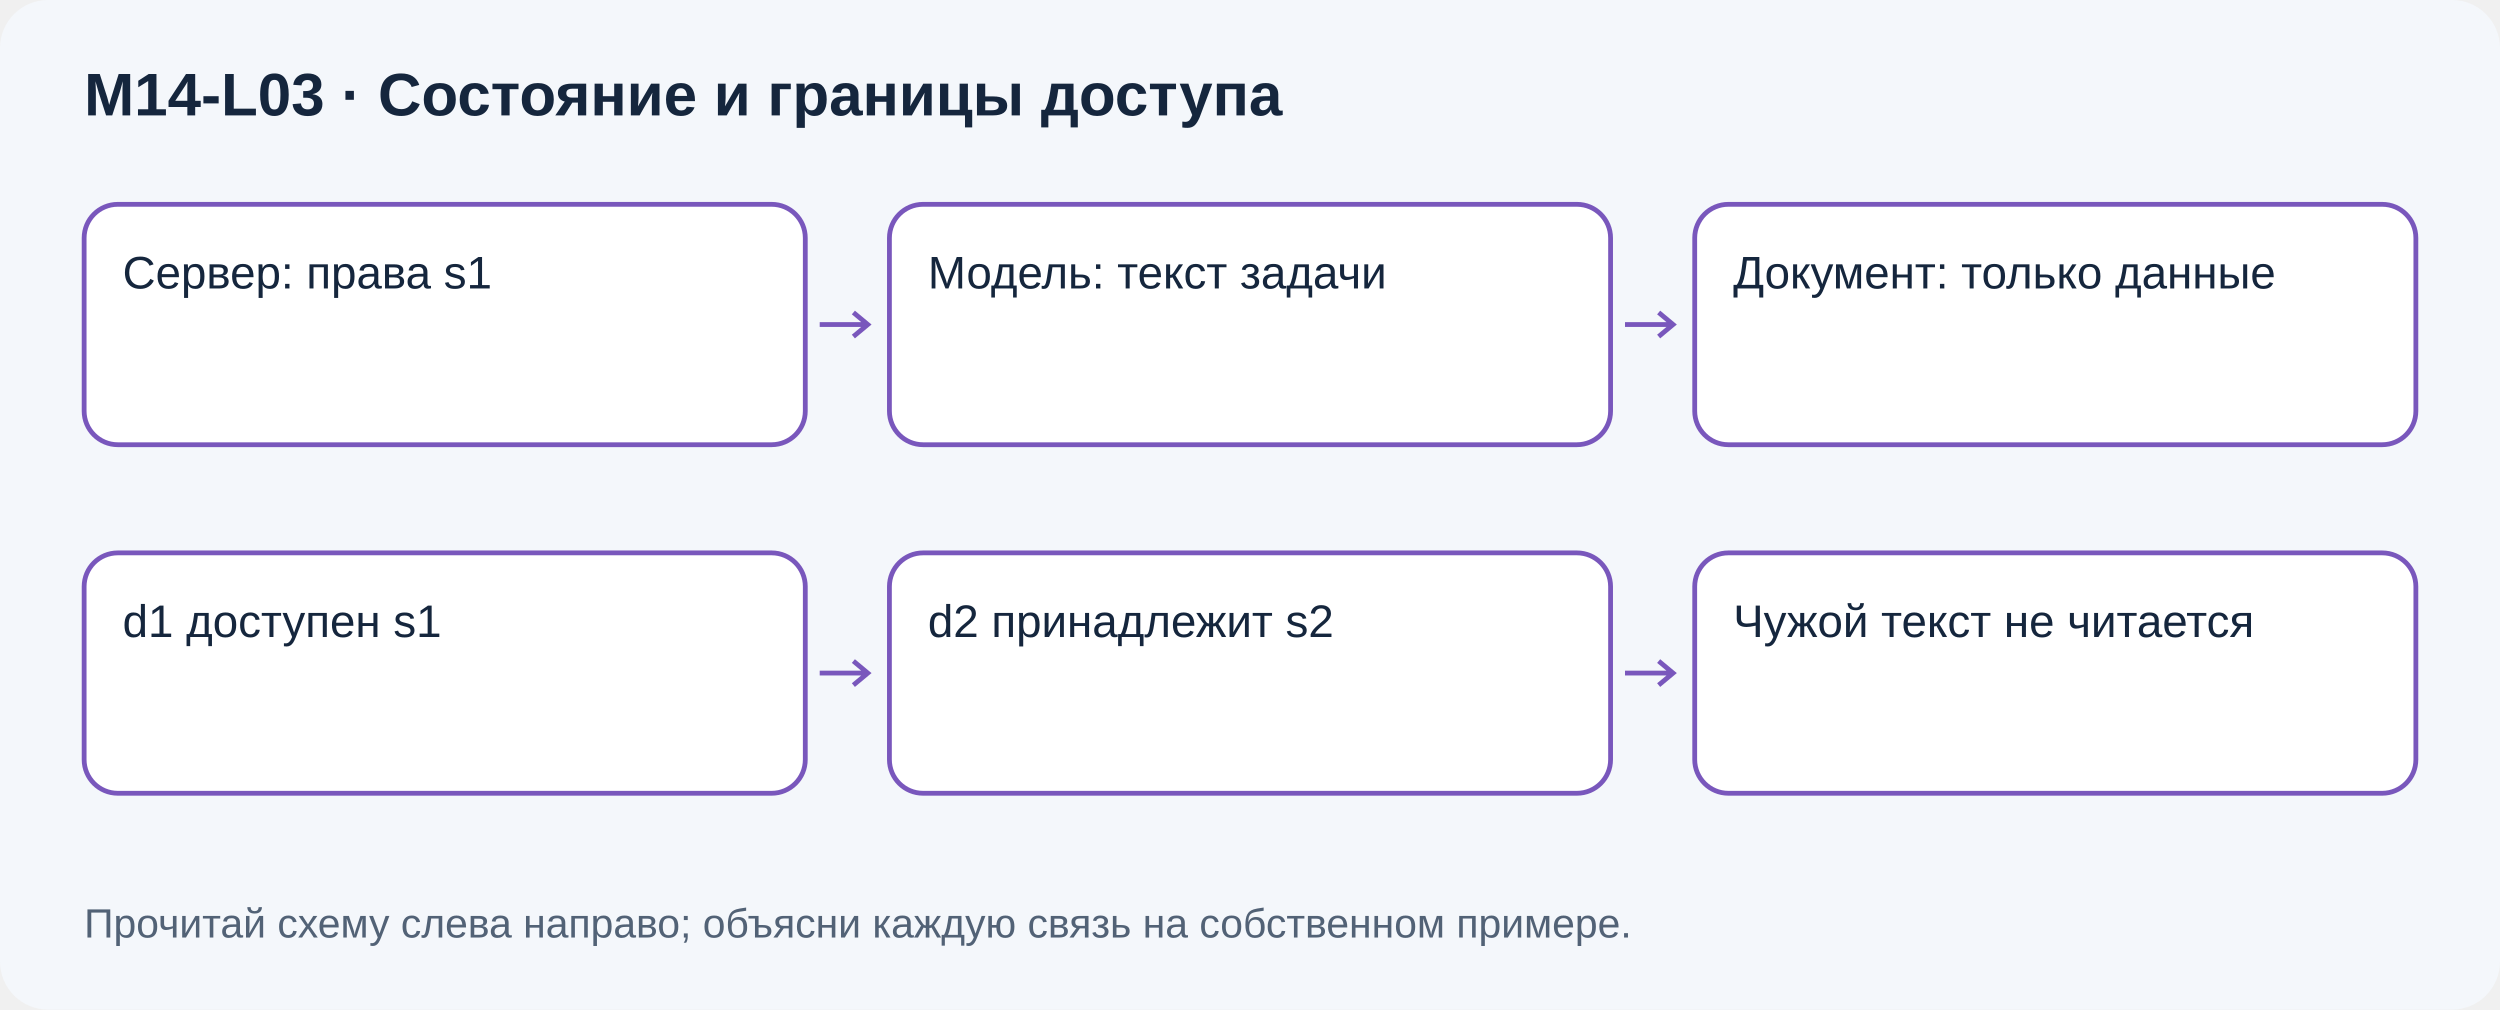
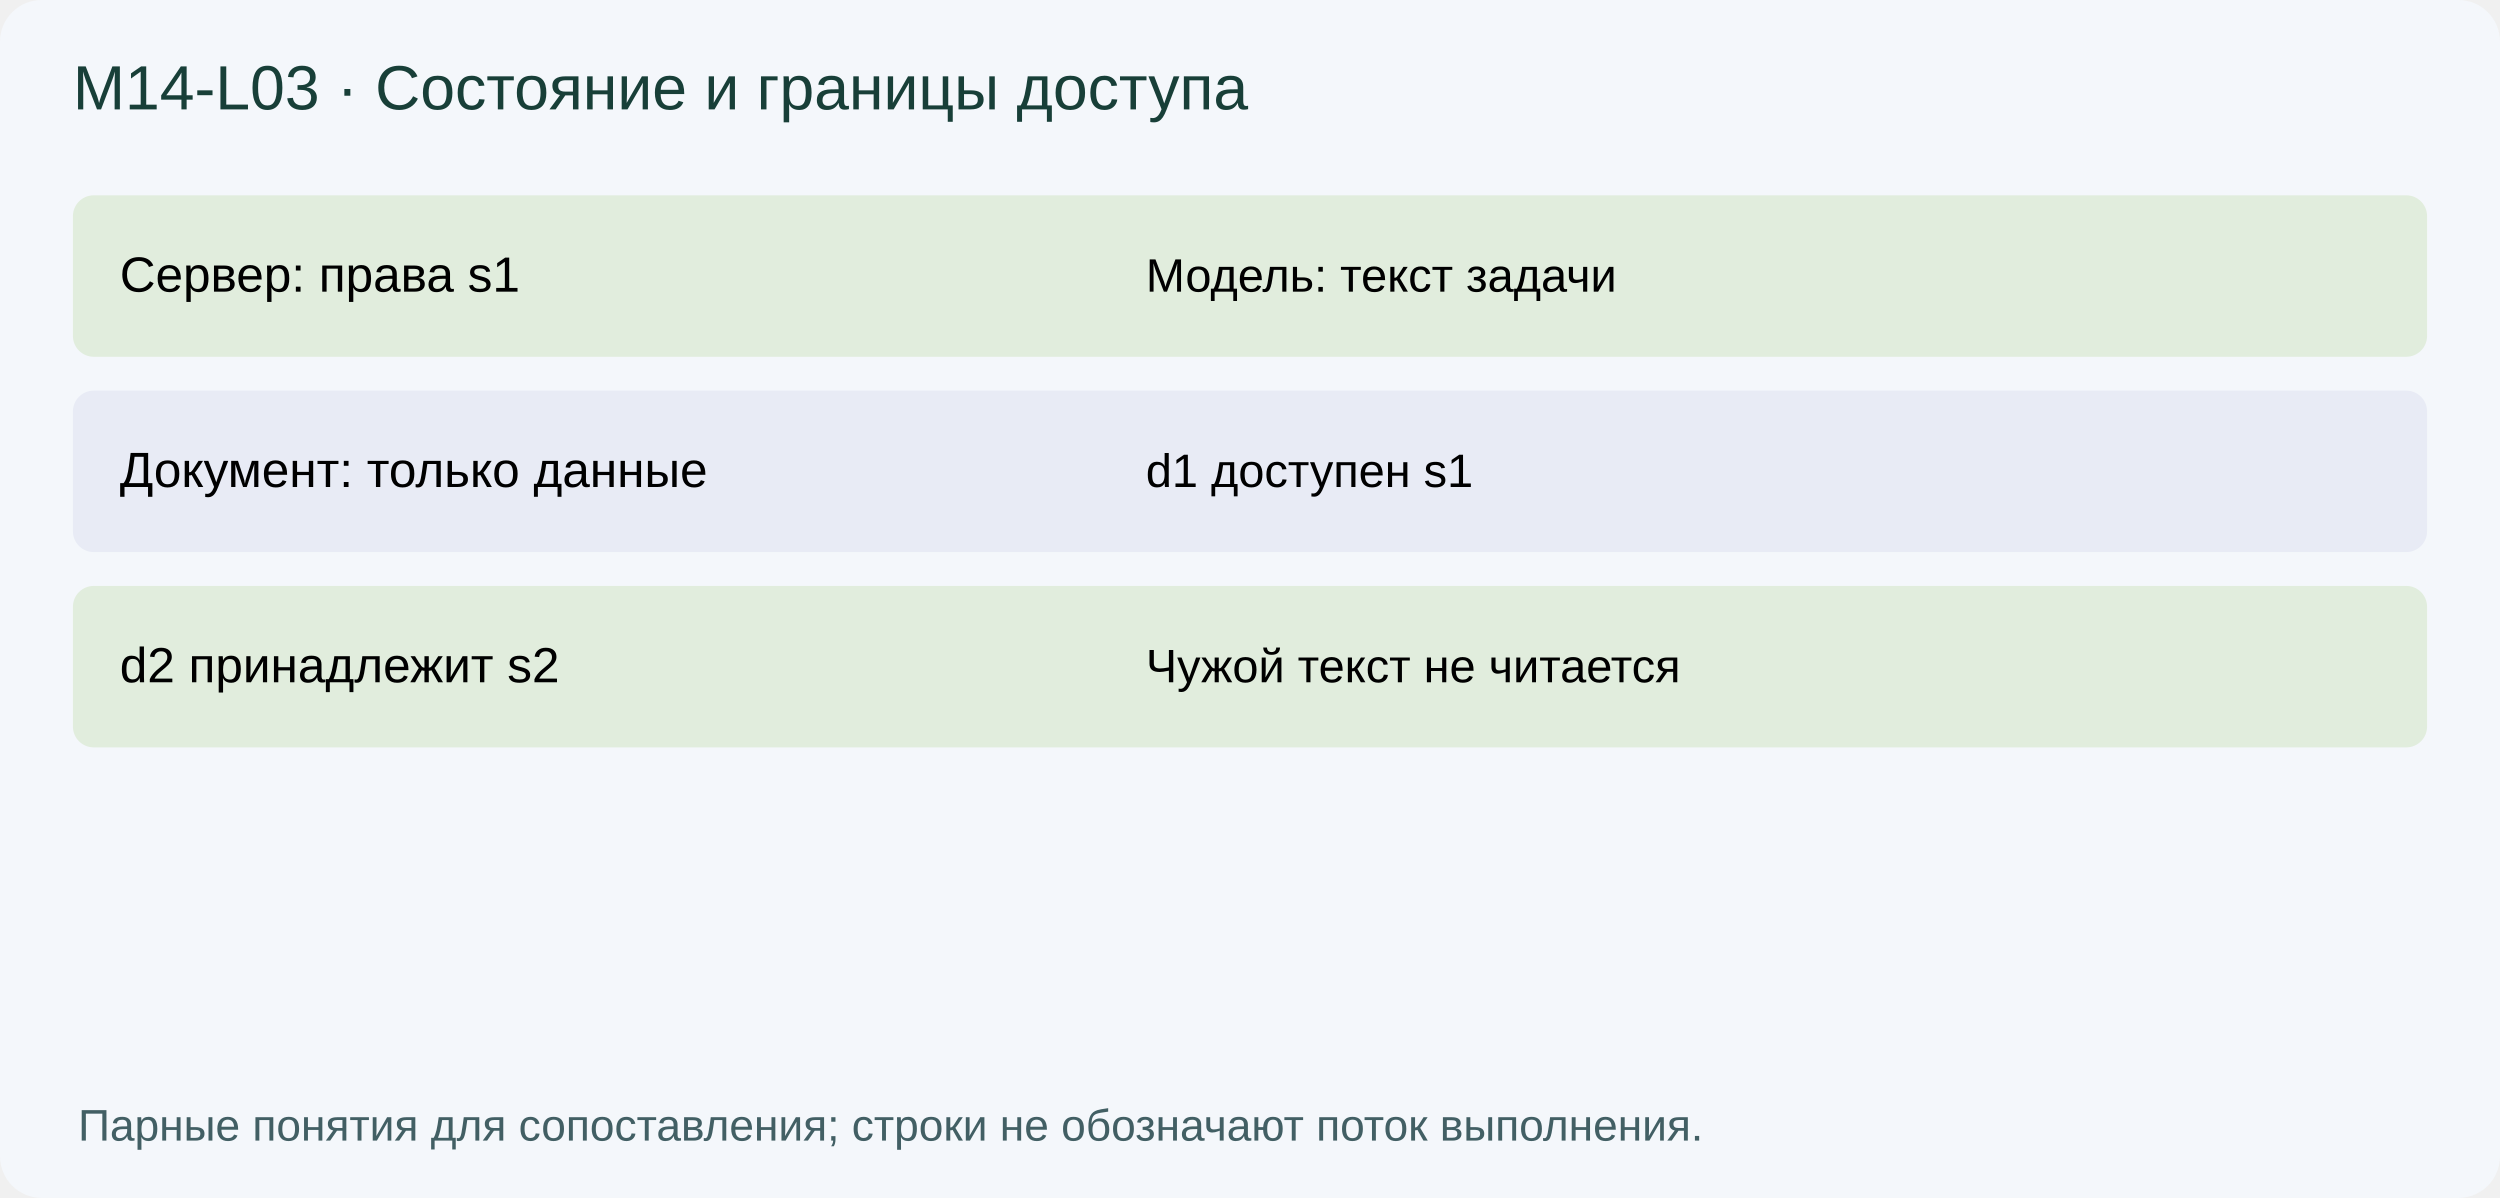
- <svg xmlns="http://www.w3.org/2000/svg" width="1040" height="420" viewBox="0 0 1040 420" role="img" aria-labelledby="title">
-   <rect width="1040" height="420" rx="20" fill="#f4f7fb" />
-   <text x="35" y="48" font-family="Arial,sans-serif" font-size="25" font-weight="700" fill="#15263d">M14-L03 · Состояние и границы доступа</text>
-   <rect x="35" y="85" width="300" height="100" rx="14" fill="white" stroke="#7957bc" stroke-width="2" />
-   <text x="51" y="120" font-family="Arial,sans-serif" font-size="19" fill="#15263d">Сервер: права s1</text>
-   <path d="M341,135h20m-6,-5l6,5l-6,5" fill="none" stroke="#7957bc" stroke-width="2" />
-   <rect x="370" y="85" width="300" height="100" rx="14" fill="white" stroke="#7957bc" stroke-width="2" />
-   <text x="386" y="120" font-family="Arial,sans-serif" font-size="19" fill="#15263d">Модель: текст задачи</text>
-   <path d="M676,135h20m-6,-5l6,5l-6,5" fill="none" stroke="#7957bc" stroke-width="2" />
-   <rect x="705" y="85" width="300" height="100" rx="14" fill="white" stroke="#7957bc" stroke-width="2" />
-   <text x="721" y="120" font-family="Arial,sans-serif" font-size="19" fill="#15263d">Документ: только данные</text>
-   <rect x="35" y="230" width="300" height="100" rx="14" fill="white" stroke="#7957bc" stroke-width="2" />
-   <text x="51" y="265" font-family="Arial,sans-serif" font-size="19" fill="#15263d">d1 доступен s1</text>
-   <path d="M341,280h20m-6,-5l6,5l-6,5" fill="none" stroke="#7957bc" stroke-width="2" />
-   <rect x="370" y="230" width="300" height="100" rx="14" fill="white" stroke="#7957bc" stroke-width="2" />
-   <text x="386" y="265" font-family="Arial,sans-serif" font-size="19" fill="#15263d">d2 принадлежит s2</text>
-   <path d="M676,280h20m-6,-5l6,5l-6,5" fill="none" stroke="#7957bc" stroke-width="2" />
-   <rect x="705" y="230" width="300" height="100" rx="14" fill="white" stroke="#7957bc" stroke-width="2" />
-   <text x="721" y="265" font-family="Arial,sans-serif" font-size="19" fill="#15263d">Чужой текст не читается</text>
-   <text x="35" y="390" font-family="Arial,sans-serif" font-size="17" fill="#526276">Прочитай схему слева направо; объясни каждую связь на собственном примере.</text>
+ <svg xmlns="http://www.w3.org/2000/svg" width="960" height="460" viewBox="0 0 960 460">
+   <rect width="960" height="460" rx="16" fill="#f4f7fb" />
+   <text x="28" y="42" font-size="24" font-family="Arial" fill="#183f38">M14-L03 · Состояние и границы доступа</text>
+   <rect x="28" y="75" width="904" height="62" rx="8" fill="#e1eddd" />
+   <text x="46" y="112" font-size="19" font-family="Arial">Сервер: права s1</text>
+   <text x="440" y="112" font-size="18" font-family="Arial">Модель: текст задачи</text>
+   <rect x="28" y="150" width="904" height="62" rx="8" fill="#e8ebf5" />
+   <text x="46" y="187" font-size="19" font-family="Arial">Документ: только данные</text>
+   <text x="440" y="187" font-size="18" font-family="Arial">d1 доступен s1</text>
+   <rect x="28" y="225" width="904" height="62" rx="8" fill="#e1eddd" />
+   <text x="46" y="262" font-size="19" font-family="Arial">d2 принадлежит s2</text>
+   <text x="440" y="262" font-size="18" font-family="Arial">Чужой текст не читается</text>
+   <text x="30" y="438" font-size="17" font-family="Arial" fill="#425f64">Парные понятия для сопоставления; строки не обозначают поток выполнения.</text>
</svg>
